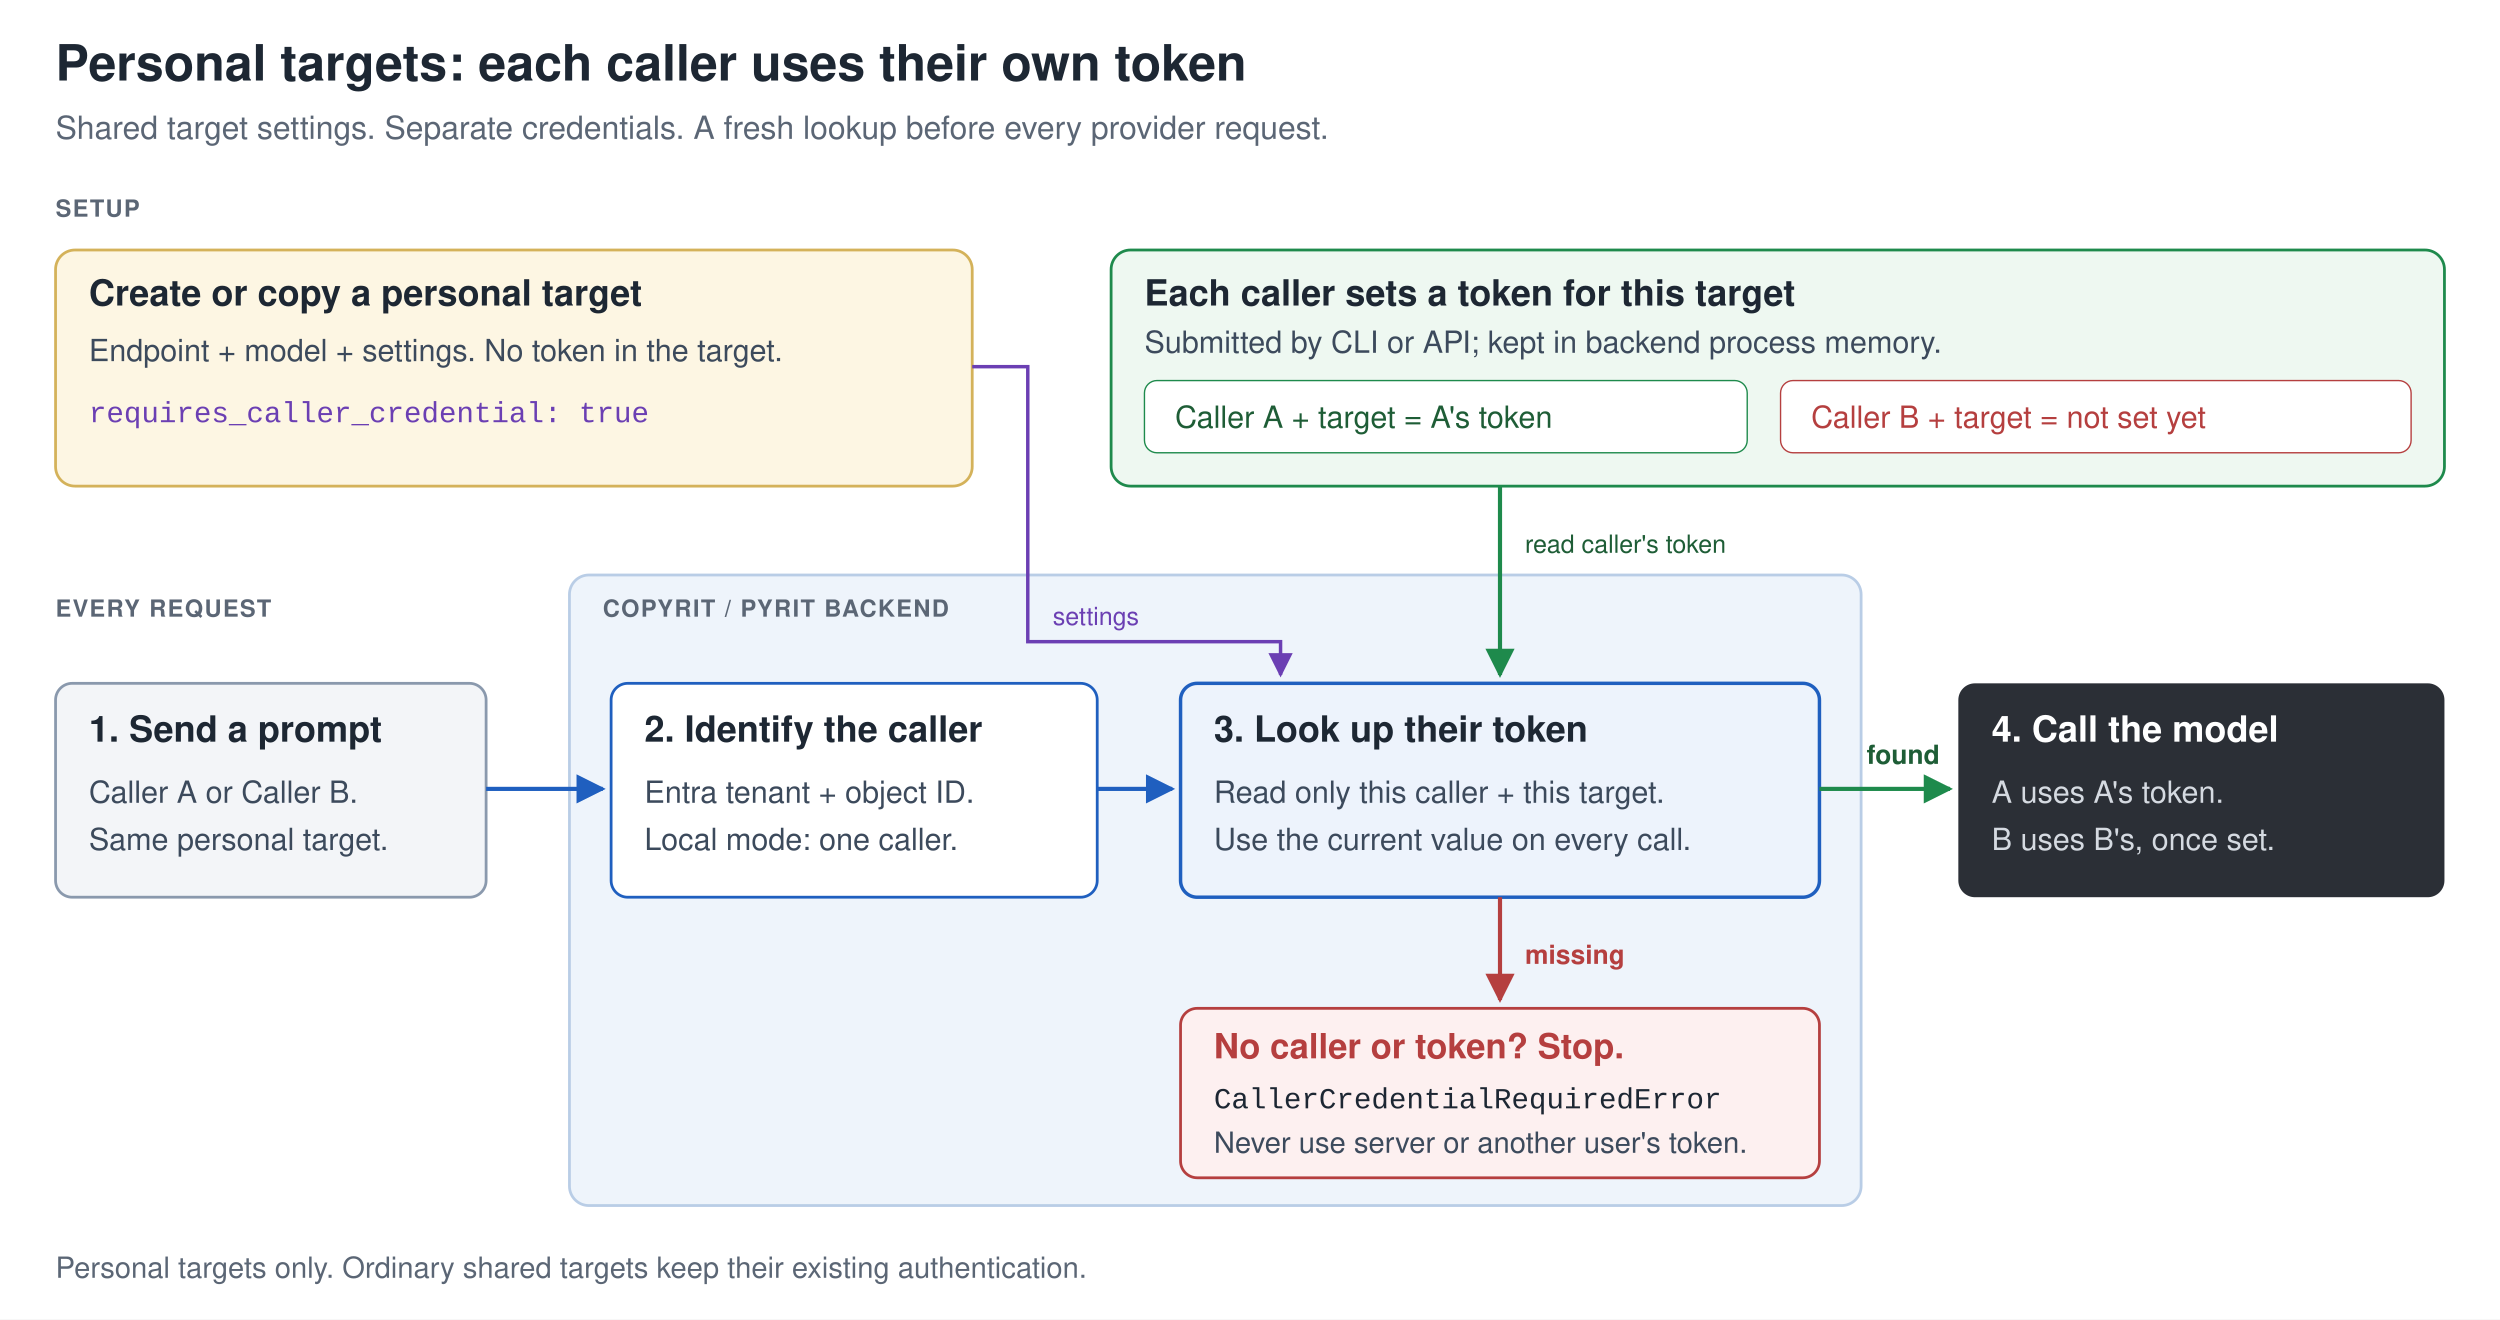
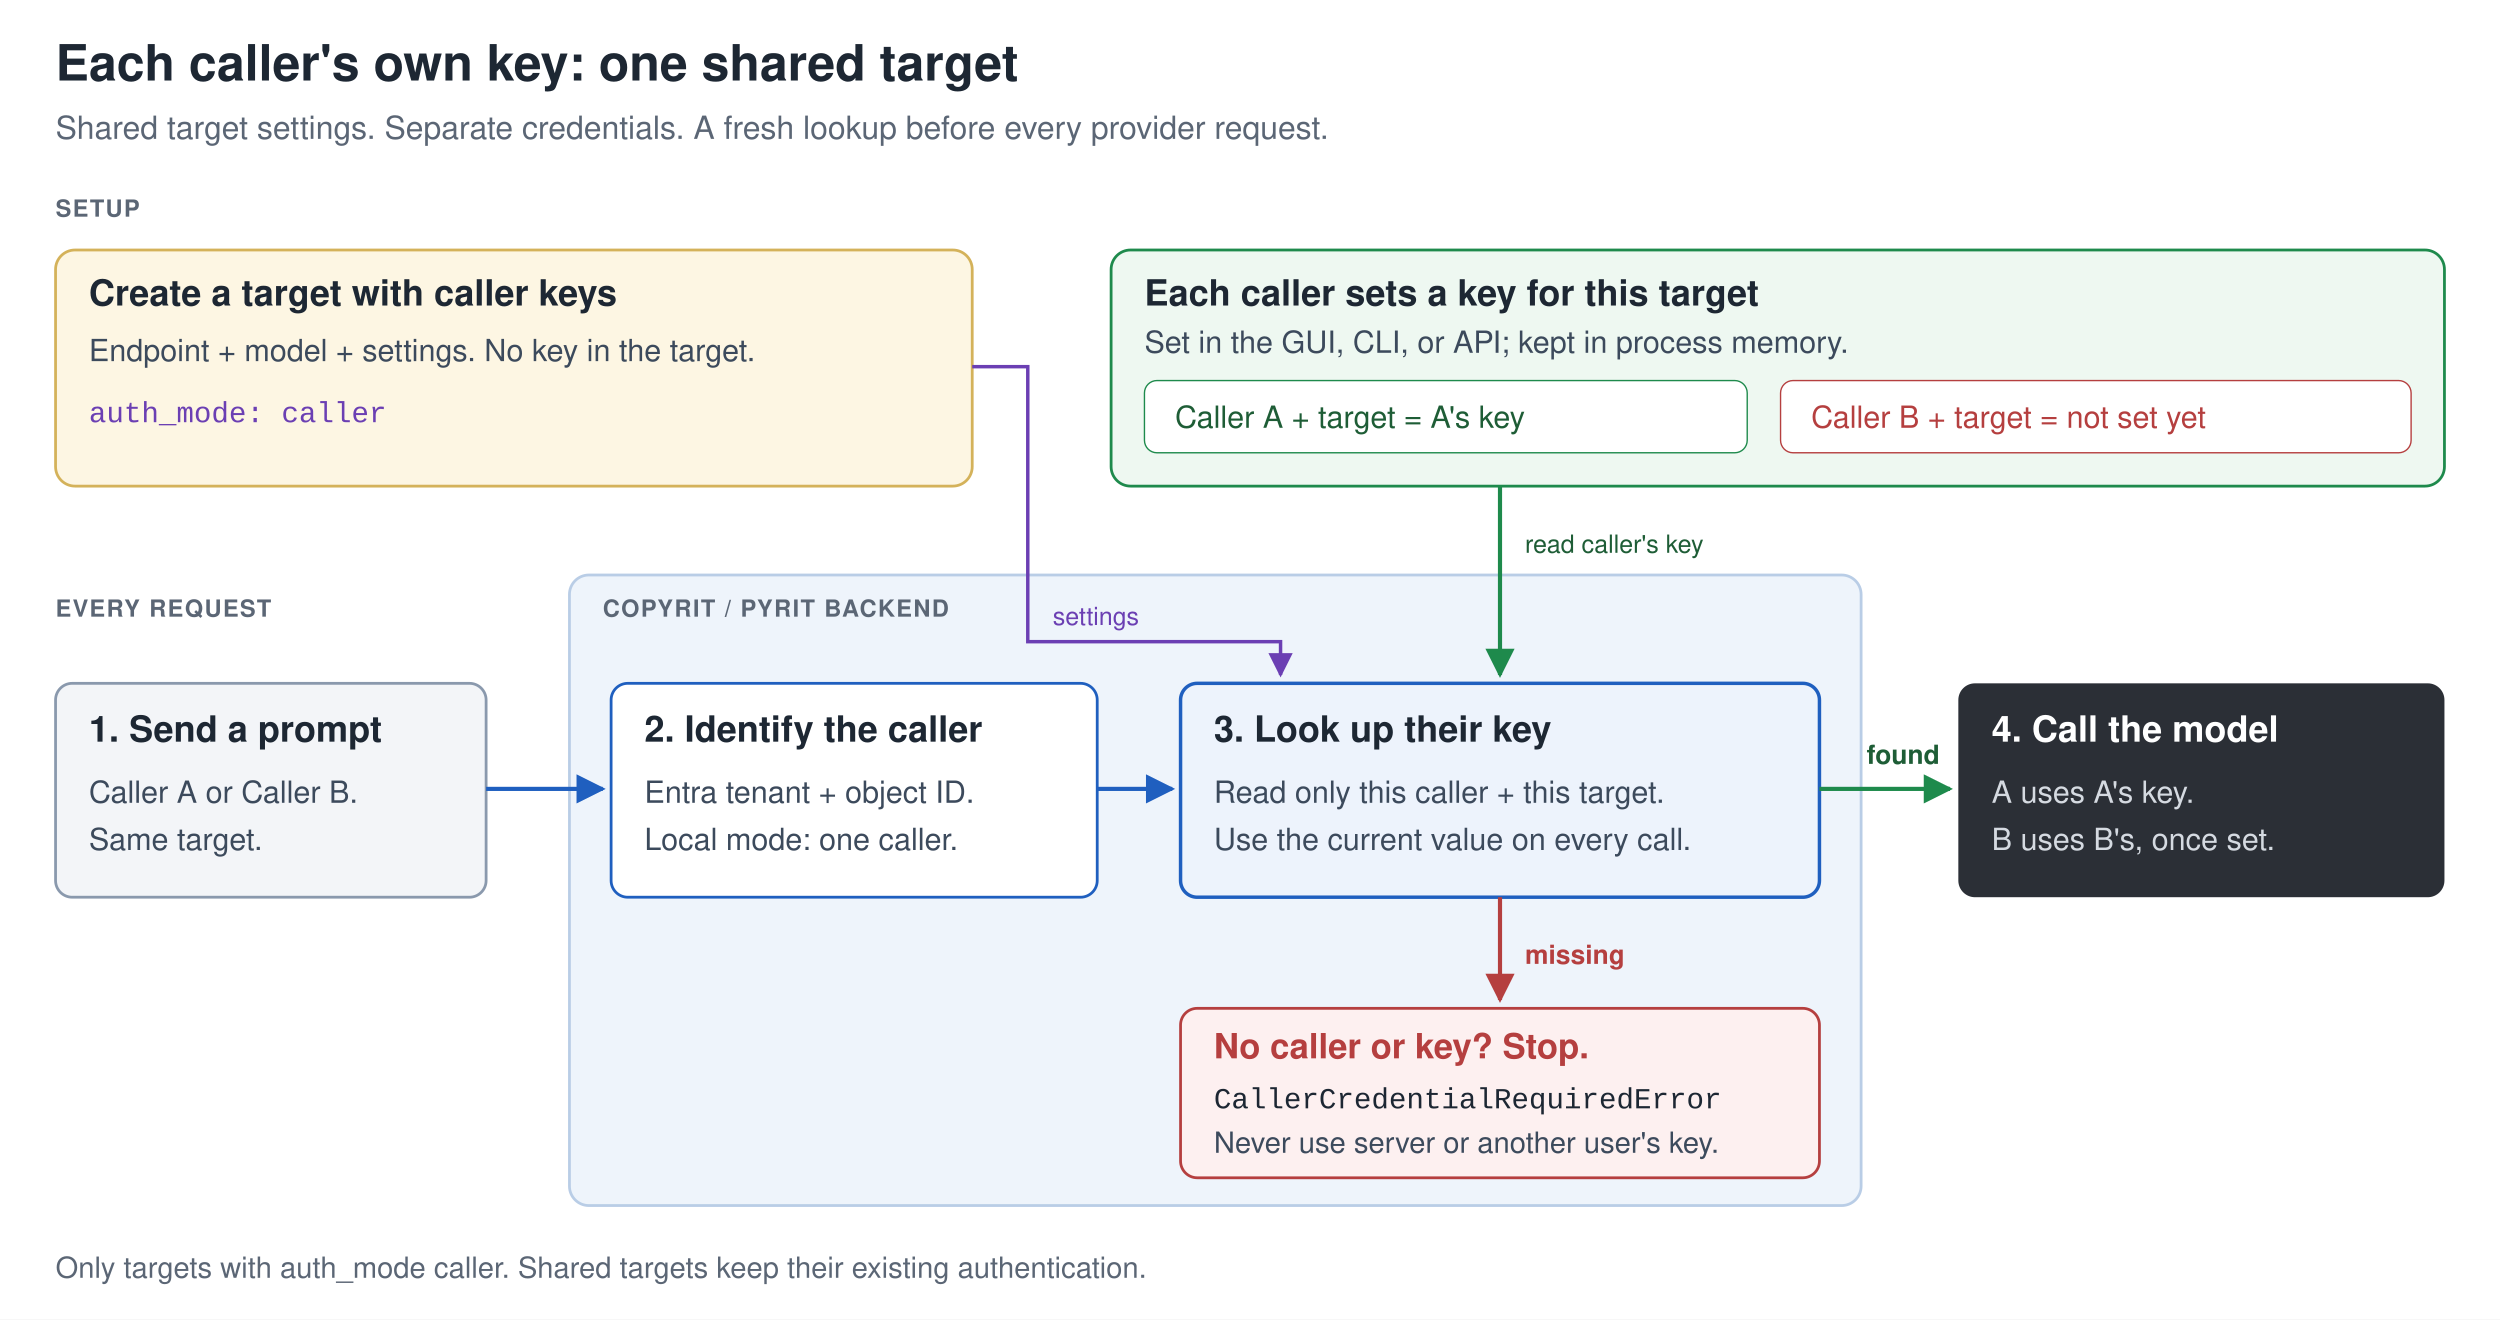
<svg xmlns="http://www.w3.org/2000/svg" width="1800" height="950" viewBox="0 0 1800 950" font-family="Segoe UI, Helvetica, Arial, sans-serif" role="img" aria-labelledby="title description">
  <defs>
    <marker id="blue" viewBox="0 0 10 10" refX="9" refY="5" markerWidth="7" markerHeight="7" orient="auto-start-reverse">
      <path d="M0,0 L10,5 L0,10 z" fill="#1f5fbf" />
    </marker>
    <marker id="green" viewBox="0 0 10 10" refX="9" refY="5" markerWidth="7" markerHeight="7" orient="auto-start-reverse">
      <path d="M0,0 L10,5 L0,10 z" fill="#1e8a4c" />
    </marker>
    <marker id="purple" viewBox="0 0 10 10" refX="9" refY="5" markerWidth="7" markerHeight="7" orient="auto-start-reverse">
      <path d="M0,0 L10,5 L0,10 z" fill="#6b3fb3" />
    </marker>
    <marker id="red" viewBox="0 0 10 10" refX="9" refY="5" markerWidth="7" markerHeight="7" orient="auto-start-reverse">
      <path d="M0,0 L10,5 L0,10 z" fill="#b53f3f" />
    </marker>
  </defs>
  <rect width="1800" height="950" fill="#ffffff" />
-   <text x="40" y="58" font-size="36" font-weight="700" fill="#1d2733">Personal targets: each caller uses their own token</text>
+   <text x="40" y="58" font-size="36" font-weight="700" fill="#1d2733">Each caller's own key: one shared target</text>
  <text x="40" y="100" font-size="23" fill="#5b6675">Shared target settings. Separate credentials. A fresh lookup before every provider request.</text>
  <text x="40" y="156" font-size="17" font-weight="700" fill="#5b6675" letter-spacing="1">SETUP</text>
  <rect x="40" y="180" width="660" height="170" rx="14" fill="#fdf6e3" stroke="#d4b25a" stroke-width="2" />
-   <text x="64" y="220" font-size="26" font-weight="700" fill="#1d2733">Create or copy a personal target</text>
-   <text x="64" y="260" font-size="22" fill="#3c4a5c">Endpoint + model + settings. No token in the target.</text>
-   <text x="64" y="304" font-size="21" font-family="Consolas, 'Courier New', monospace" fill="#6b3fb3">requires_caller_credential: true</text>
+   <text x="64" y="220" font-size="26" font-weight="700" fill="#1d2733">Create a target with caller keys</text>
+   <text x="64" y="260" font-size="22" fill="#3c4a5c">Endpoint + model + settings. No key in the target.</text>
+   <text x="64" y="304" font-size="21" font-family="Consolas, 'Courier New', monospace" fill="#6b3fb3">auth_mode: caller</text>
  <rect x="800" y="180" width="960" height="170" rx="14" fill="#eef8f1" stroke="#1e8a4c" stroke-width="2" />
-   <text x="824" y="220" font-size="26" font-weight="700" fill="#1d2733">Each caller sets a token for this target</text>
-   <text x="824" y="254" font-size="22" fill="#3c4a5c">Submitted by CLI or API; kept in backend process memory.</text>
+   <text x="824" y="220" font-size="26" font-weight="700" fill="#1d2733">Each caller sets a key for this target</text>
+   <text x="824" y="254" font-size="22" fill="#3c4a5c">Set in the GUI, CLI, or API; kept in process memory.</text>
  <rect x="824" y="274" width="434" height="52" rx="9" fill="#ffffff" stroke="#1e8a4c" />
-   <text x="846" y="308" font-size="22" fill="#1e5d36">Caller A + target = A's token</text>
+   <text x="846" y="308" font-size="22" fill="#1e5d36">Caller A + target = A's key</text>
  <rect x="1282" y="274" width="454" height="52" rx="9" fill="#ffffff" stroke="#b53f3f" />
  <text x="1304" y="308" font-size="22" fill="#b53f3f">Caller B + target = not set yet</text>
  <text x="40" y="444" font-size="17" font-weight="700" fill="#5b6675" letter-spacing="1">EVERY REQUEST</text>
  <rect x="410" y="414" width="930" height="454" rx="14" fill="#eef4fb" stroke="#b9cde6" stroke-width="2" />
  <text x="434" y="444" font-size="17" font-weight="700" fill="#5b6675" letter-spacing="1">COPYRIT / PYRIT BACKEND</text>
  <rect x="40" y="492" width="310" height="154" rx="12" fill="#f3f5f8" stroke="#8a99ad" stroke-width="2" />
  <text x="64" y="534" font-size="26" font-weight="700" fill="#1d2733">1. Send a prompt</text>
  <text x="64" y="578" font-size="22" fill="#3c4a5c">Caller A or Caller B.</text>
-   <text x="64" y="612" font-size="22" fill="#3c4a5c">Same personal target.</text>
+   <text x="64" y="612" font-size="22" fill="#3c4a5c">Same target.</text>
  <rect x="440" y="492" width="350" height="154" rx="12" fill="#ffffff" stroke="#1f5fbf" stroke-width="2" />
  <text x="464" y="534" font-size="26" font-weight="700" fill="#1d2733">2. Identify the caller</text>
  <text x="464" y="578" font-size="22" fill="#3c4a5c">Entra tenant + object ID.</text>
  <text x="464" y="612" font-size="22" fill="#3c4a5c">Local mode: one caller.</text>
  <rect x="850" y="492" width="460" height="154" rx="12" fill="#edf3fc" stroke="#1f5fbf" stroke-width="2.5" />
-   <text x="874" y="534" font-size="26" font-weight="700" fill="#1d2733">3. Look up their token</text>
+   <text x="874" y="534" font-size="26" font-weight="700" fill="#1d2733">3. Look up their key</text>
  <text x="874" y="578" font-size="22" fill="#3c4a5c">Read only this caller + this target.</text>
  <text x="874" y="612" font-size="22" fill="#3c4a5c">Use the current value on every call.</text>
  <rect x="1410" y="492" width="350" height="154" rx="12" fill="#2b2f36" />
  <text x="1434" y="534" font-size="26" font-weight="700" fill="#ffffff">4. Call the model</text>
-   <text x="1434" y="578" font-size="22" fill="#d5dae1">A uses A's token.</text>
+   <text x="1434" y="578" font-size="22" fill="#d5dae1">A uses A's key.</text>
  <text x="1434" y="612" font-size="22" fill="#d5dae1">B uses B's, once set.</text>
  <rect x="850" y="726" width="460" height="122" rx="12" fill="#fdf0f0" stroke="#b53f3f" stroke-width="2" />
-   <text x="874" y="762" font-size="25" font-weight="700" fill="#b53f3f">No caller or token? Stop.</text>
+   <text x="874" y="762" font-size="25" font-weight="700" fill="#b53f3f">No caller or key? Stop.</text>
  <text x="874" y="798" font-size="21" font-family="Consolas, 'Courier New', monospace" fill="#1d2733">CallerCredentialRequiredError</text>
-   <text x="874" y="830" font-size="21" fill="#3c4a5c">Never use server or another user's token.</text>
+   <text x="874" y="830" font-size="21" fill="#3c4a5c">Never use server or another user's key.</text>
  <path d="M700,264 H740 V462 H922 V486" stroke="#6b3fb3" stroke-width="2.5" fill="none" marker-end="url(#purple)" />
  <text x="758" y="450" font-size="18" fill="#6b3fb3">settings</text>
  <path d="M1080,350 V486" stroke="#1e8a4c" stroke-width="3" fill="none" marker-end="url(#green)" />
-   <text x="1098" y="398" font-size="18" fill="#1e5d36">read caller's token</text>
+   <text x="1098" y="398" font-size="18" fill="#1e5d36">read caller's key</text>
  <path d="M350,568 H434" stroke="#1f5fbf" stroke-width="3" fill="none" marker-end="url(#blue)" />
  <path d="M790,568 H844" stroke="#1f5fbf" stroke-width="3" fill="none" marker-end="url(#blue)" />
  <path d="M1310,568 H1404" stroke="#1e8a4c" stroke-width="3" fill="none" marker-end="url(#green)" />
  <text x="1344" y="550" font-size="19" font-weight="700" fill="#1e5d36">found</text>
  <path d="M1080,646 V720" stroke="#b53f3f" stroke-width="3" fill="none" marker-end="url(#red)" />
  <text x="1098" y="694" font-size="19" font-weight="700" fill="#b53f3f">missing</text>
-   <text x="40" y="920" font-size="21" fill="#5b6675">Personal targets only. Ordinary shared targets keep their existing authentication.</text>
+   <text x="40" y="920" font-size="21" fill="#5b6675">Only targets with auth_mode caller. Shared targets keep their existing authentication.</text>
</svg>
